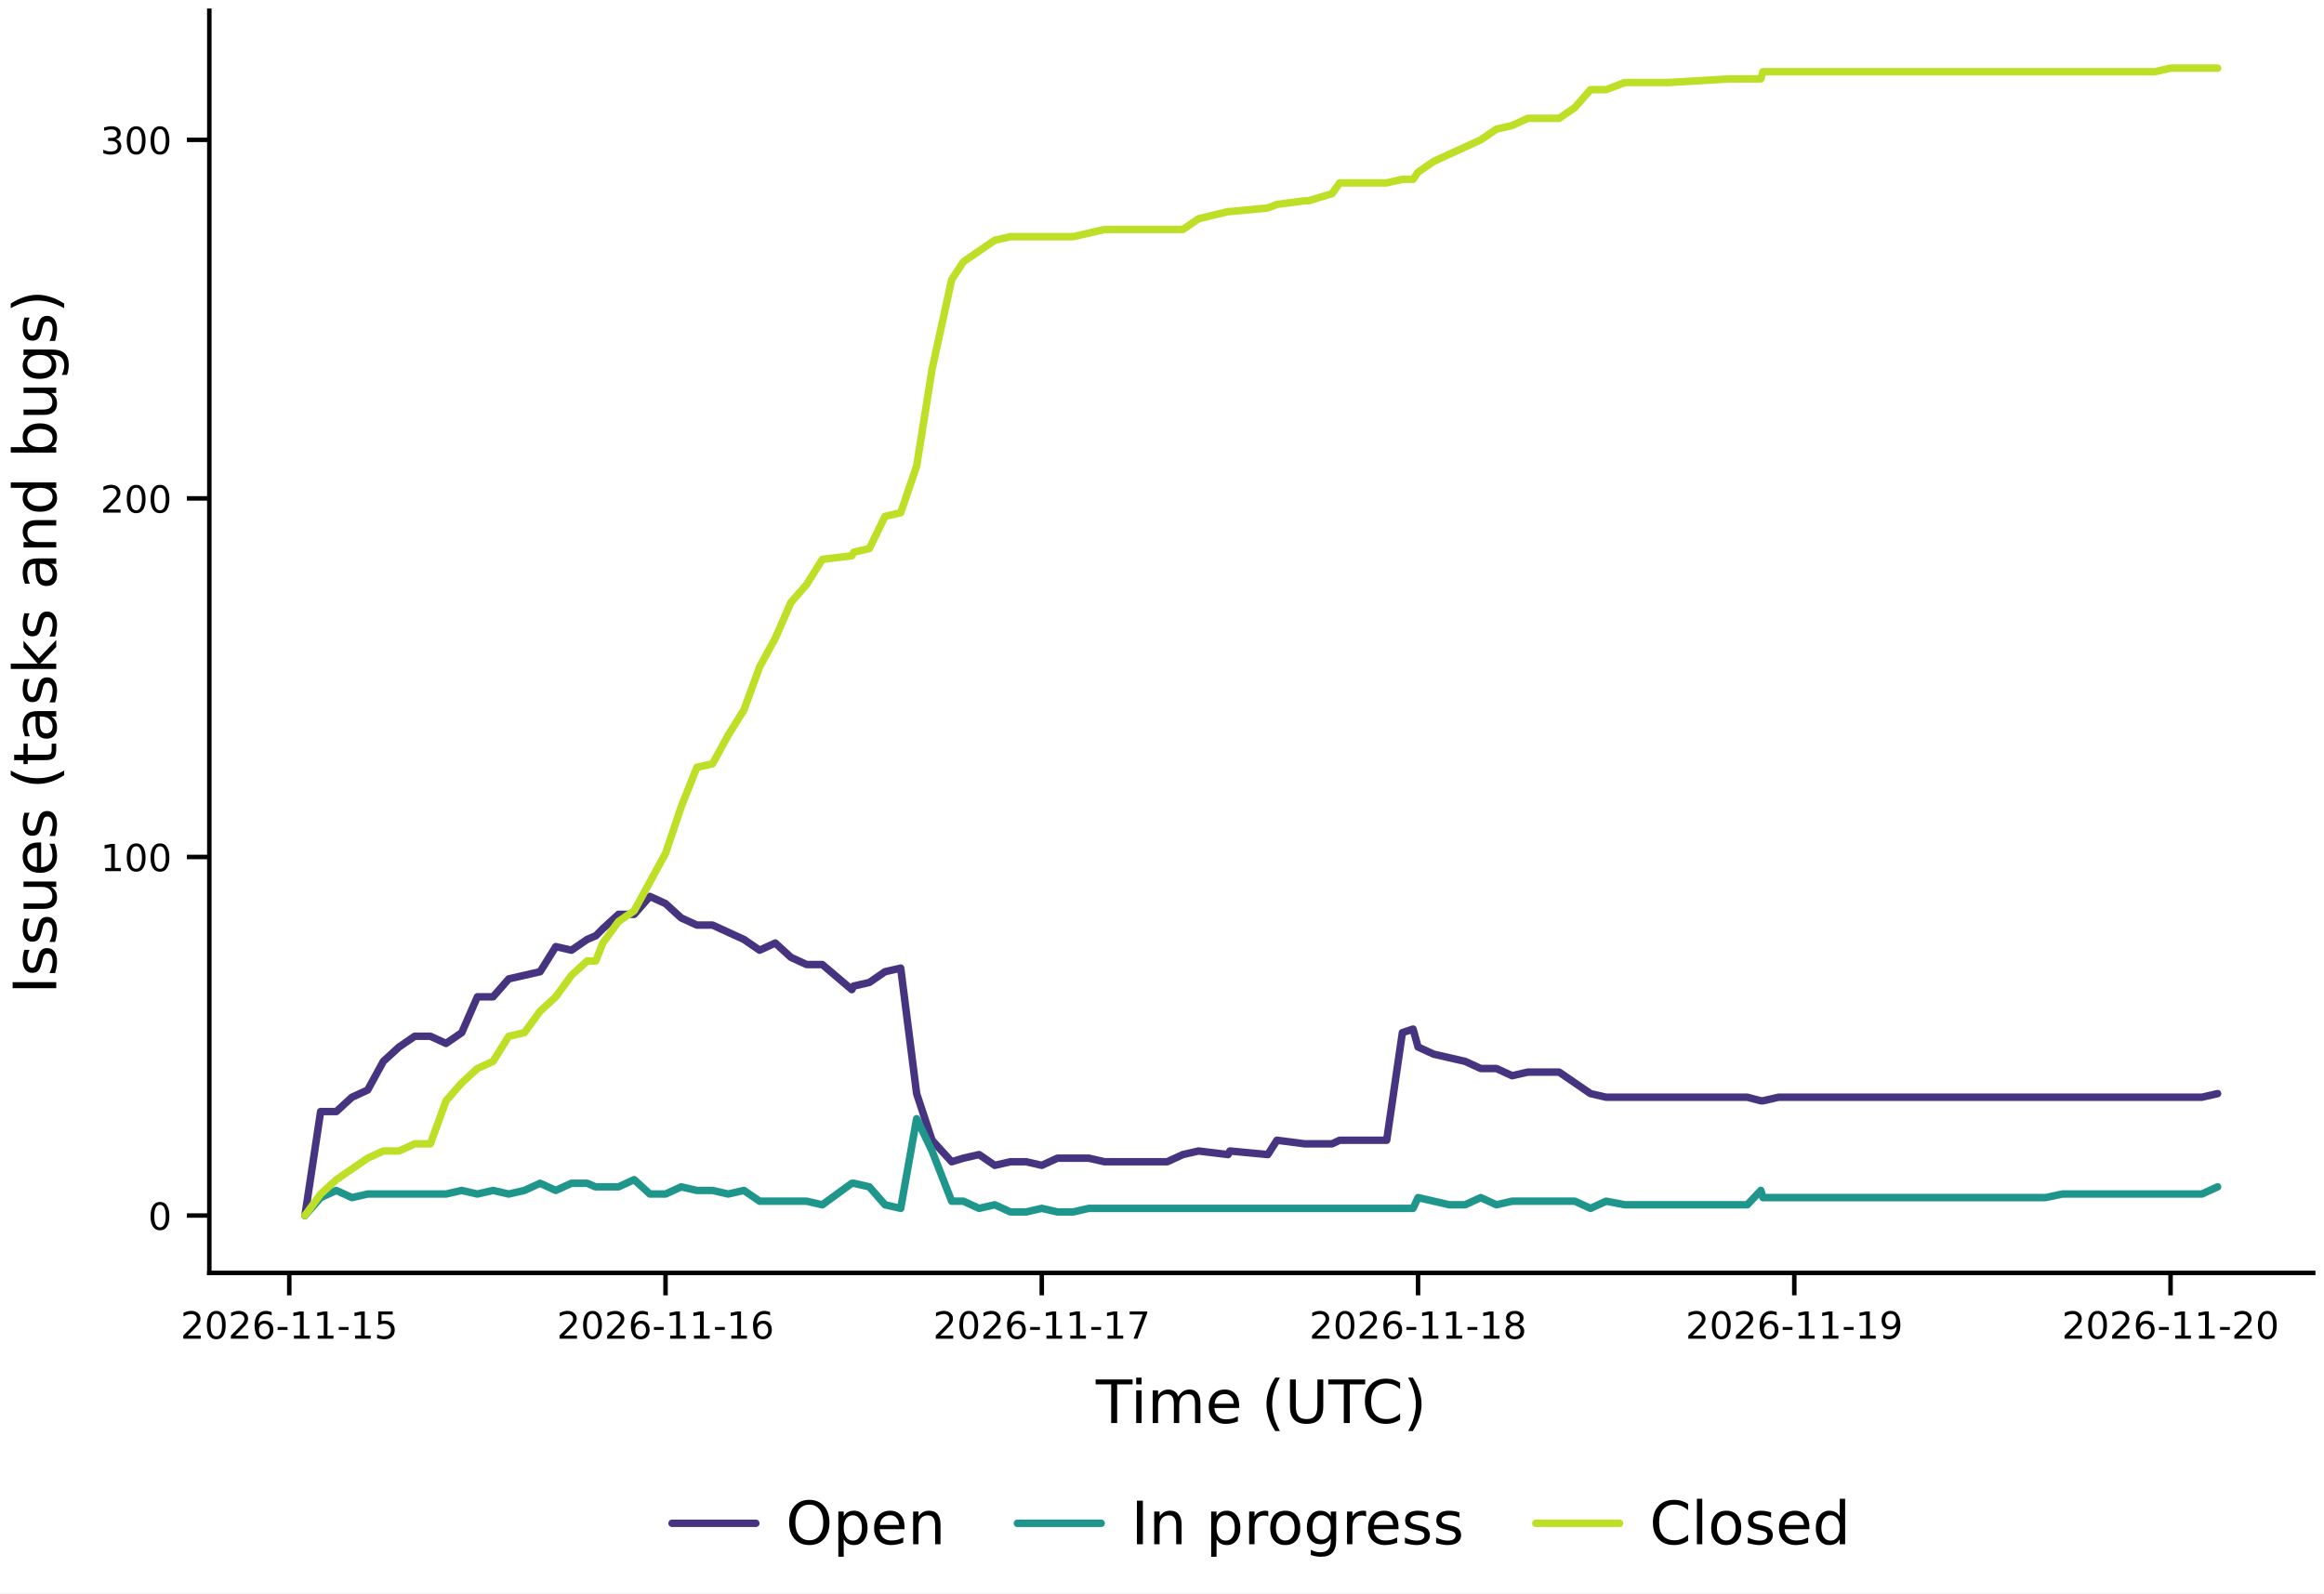
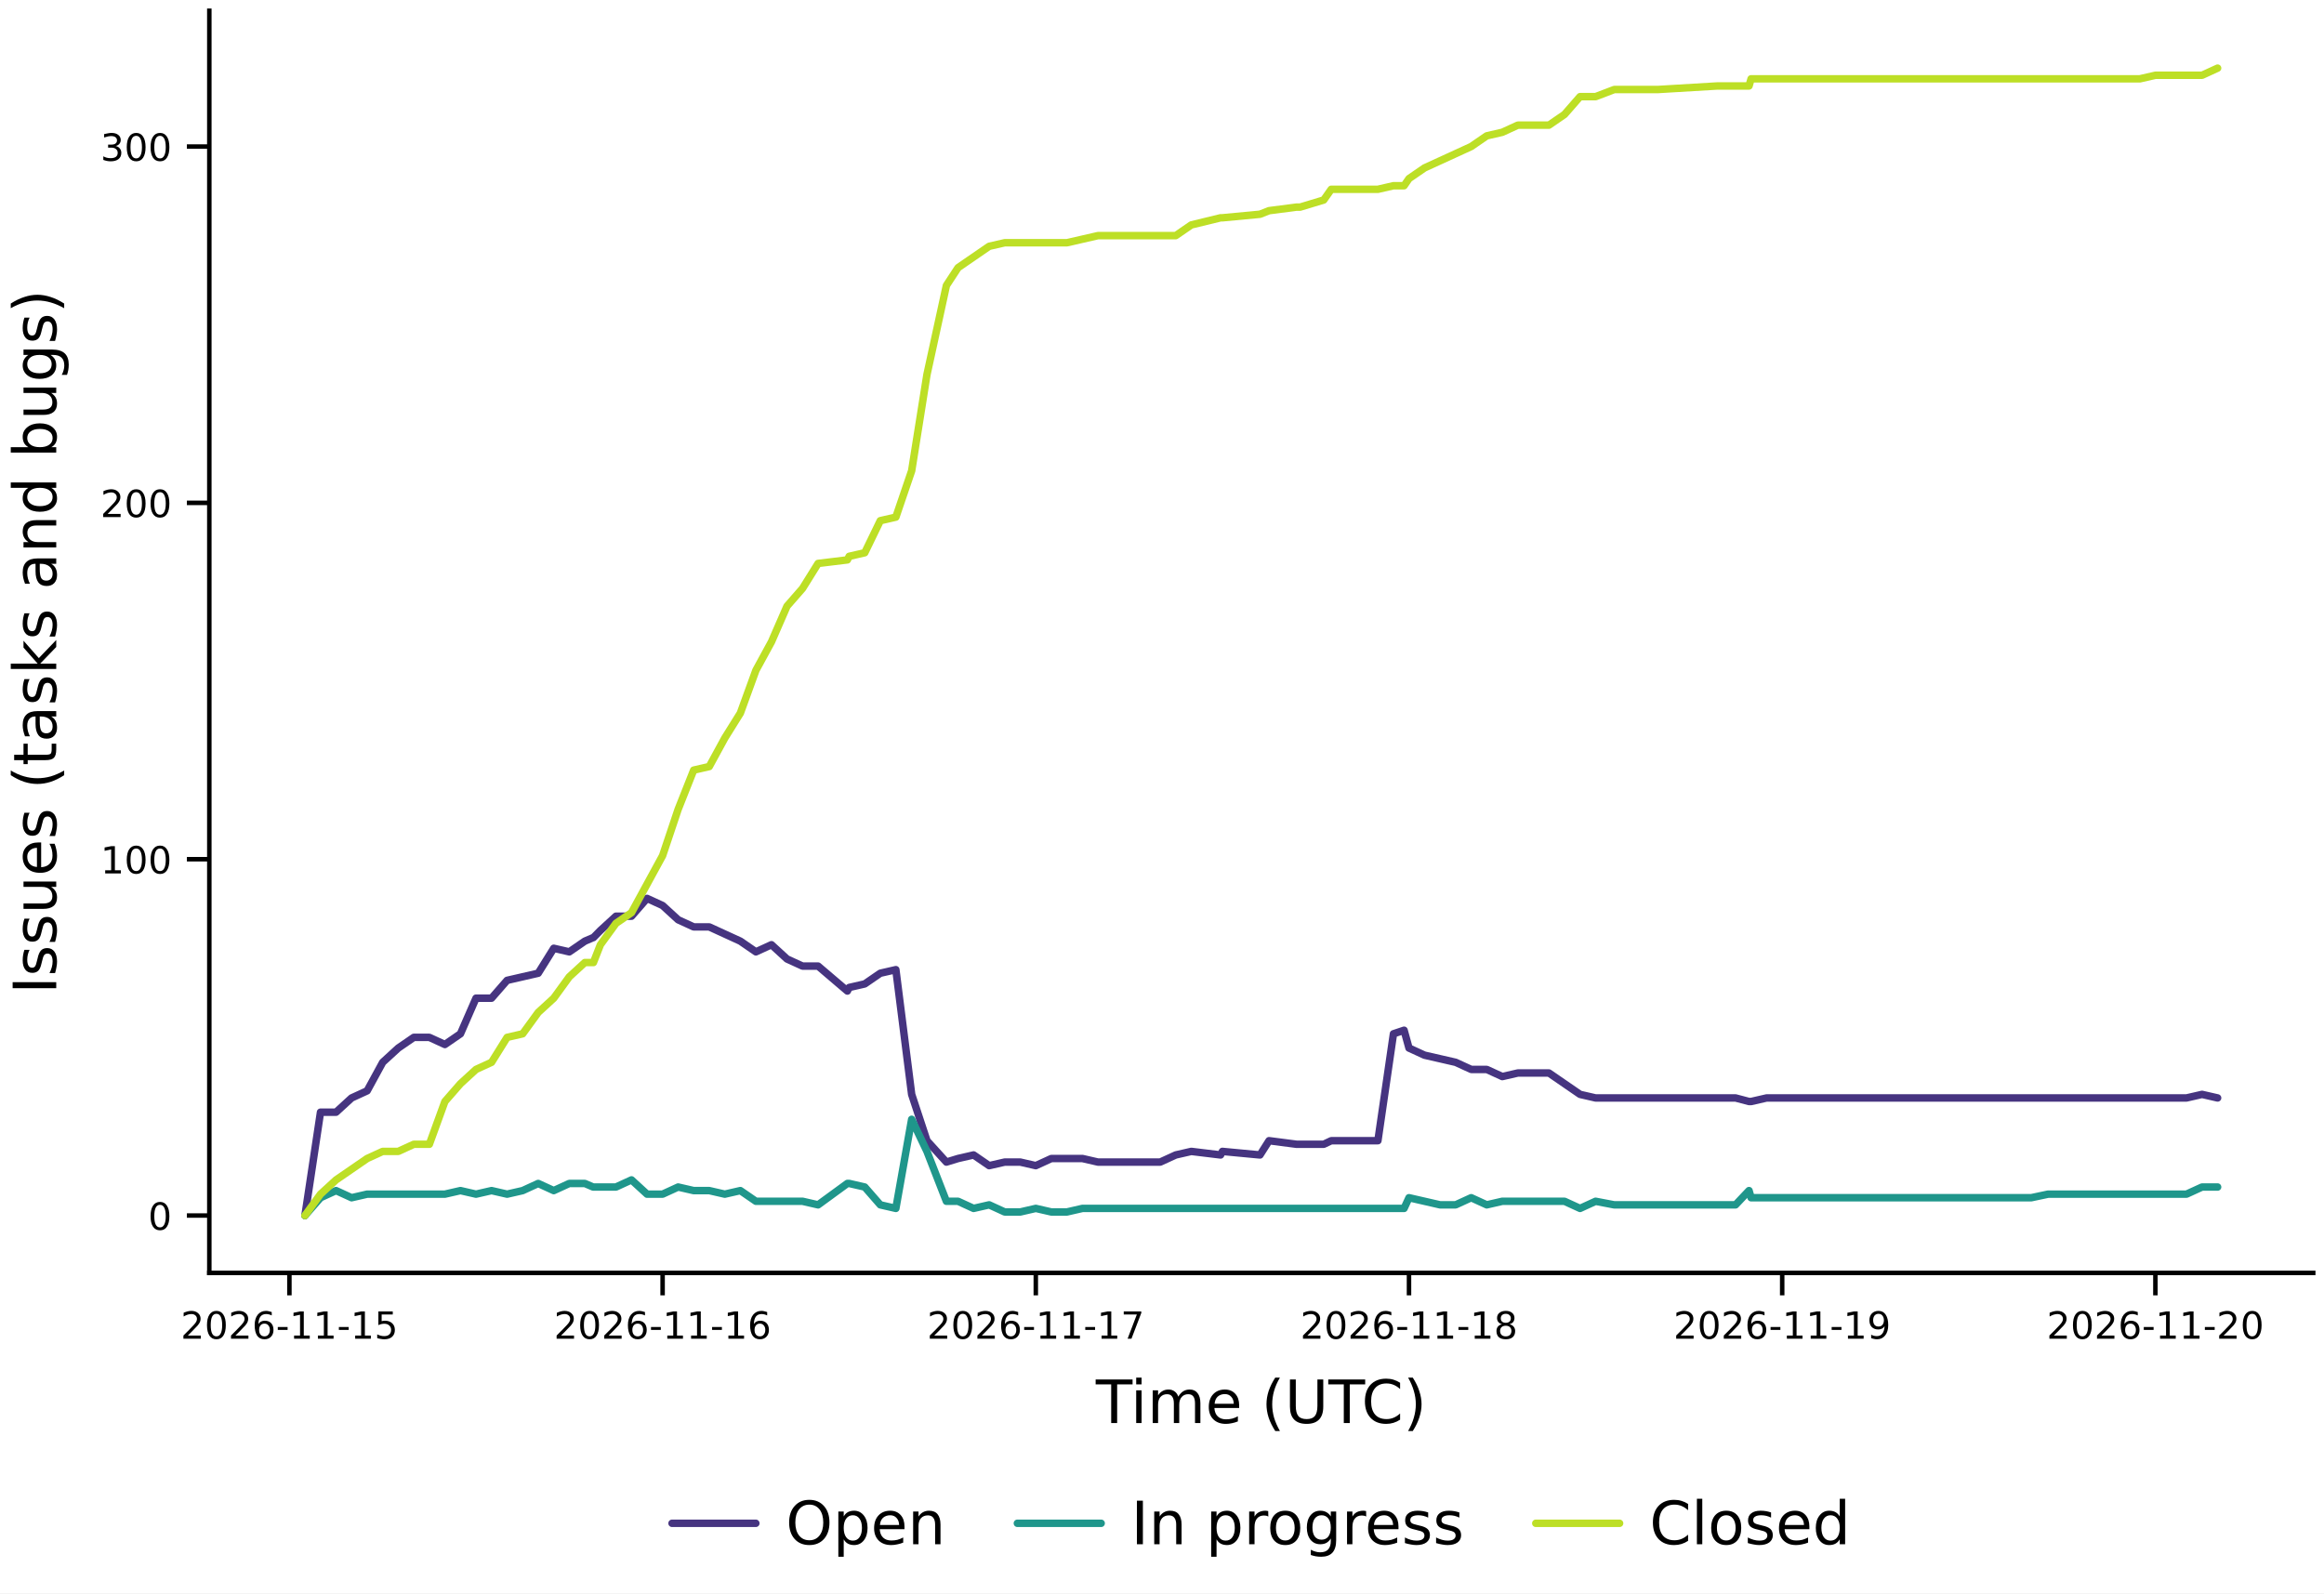
<svg xmlns="http://www.w3.org/2000/svg" xmlns:xlink="http://www.w3.org/1999/xlink" width="310.696pt" height="213.046pt" viewBox="0 0 310.696 213.046" version="1.1">
  <defs>
    <style type="text/css">*{stroke-linejoin: round; stroke-linecap: butt}</style>
  </defs>
  <g id="figure_1">
    <g id="patch_1">
      <path d="M -0 213.046  L 310.696 213.046  L 310.696 0  L -0 0  z " style="fill: #ffffff" />
    </g>
    <g id="axes_1">
      <g id="patch_2">
        <path d="M 27.984 170.203  L 309.256 170.203  L 309.256 1.44  L 27.984 1.44  z " style="fill: #ffffff" />
      </g>
      <g id="matplotlib.axis_1">
        <g id="xtick_1">
          <g id="line2d_1">
            <defs>
-               <path id="m2cdde2caf3" d="M 0 0  L 0 3  " style="stroke: #000000; stroke-width: 0.6" />
+               <path id="m889e67ad2a" d="M 0 0  L 0 3  " style="stroke: #000000; stroke-width: 0.6" />
            </defs>
            <g>
-               <use xlink:href="#m2cdde2caf3" x="38.674" y="170.203" style="stroke: #000000; stroke-width: 0.6" />
+               <use xlink:href="#m889e67ad2a" x="38.691" y="170.203" style="stroke: #000000; stroke-width: 0.6" />
            </g>
          </g>
          <g id="text_1">
-             <text style="font-size: 5px; font-family: 'DejaVu Sans', sans-serif; text-anchor: middle" x="38.674" y="179.002" transform="rotate(-0 38.67353 179.0017)">2026-11-15</text>
+             <text style="font-size: 5px; font-family: 'DejaVu Sans', sans-serif; text-anchor: middle" x="38.691" y="179.002" transform="rotate(-0 38.69057 179.0017)">2026-11-15</text>
          </g>
        </g>
        <g id="xtick_2">
          <g id="line2d_2">
            <g>
-               <use xlink:href="#m2cdde2caf3" x="88.975" y="170.203" style="stroke: #000000; stroke-width: 0.6" />
+               <use xlink:href="#m889e67ad2a" x="88.584" y="170.203" style="stroke: #000000; stroke-width: 0.6" />
            </g>
          </g>
          <g id="text_2">
-             <text style="font-size: 5px; font-family: 'DejaVu Sans', sans-serif; text-anchor: middle" x="88.975" y="179.002" transform="rotate(-0 88.97543 179.0017)">2026-11-16</text>
+             <text style="font-size: 5px; font-family: 'DejaVu Sans', sans-serif; text-anchor: middle" x="88.584" y="179.002" transform="rotate(-0 88.58351 179.0017)">2026-11-16</text>
          </g>
        </g>
        <g id="xtick_3">
          <g id="line2d_3">
            <g>
-               <use xlink:href="#m2cdde2caf3" x="139.277" y="170.203" style="stroke: #000000; stroke-width: 0.6" />
+               <use xlink:href="#m889e67ad2a" x="138.476" y="170.203" style="stroke: #000000; stroke-width: 0.6" />
            </g>
          </g>
          <g id="text_3">
-             <text style="font-size: 5px; font-family: 'DejaVu Sans', sans-serif; text-anchor: middle" x="139.277" y="179.002" transform="rotate(-0 139.2773 179.0017)">2026-11-17</text>
+             <text style="font-size: 5px; font-family: 'DejaVu Sans', sans-serif; text-anchor: middle" x="138.476" y="179.002" transform="rotate(-0 138.4764 179.0017)">2026-11-17</text>
          </g>
        </g>
        <g id="xtick_4">
          <g id="line2d_4">
            <g>
-               <use xlink:href="#m2cdde2caf3" x="189.579" y="170.203" style="stroke: #000000; stroke-width: 0.6" />
+               <use xlink:href="#m889e67ad2a" x="188.369" y="170.203" style="stroke: #000000; stroke-width: 0.6" />
            </g>
          </g>
          <g id="text_4">
-             <text style="font-size: 5px; font-family: 'DejaVu Sans', sans-serif; text-anchor: middle" x="189.579" y="179.002" transform="rotate(-0 189.5792 179.0017)">2026-11-18</text>
+             <text style="font-size: 5px; font-family: 'DejaVu Sans', sans-serif; text-anchor: middle" x="188.369" y="179.002" transform="rotate(-0 188.3694 179.0017)">2026-11-18</text>
          </g>
        </g>
        <g id="xtick_5">
          <g id="line2d_5">
            <g>
-               <use xlink:href="#m2cdde2caf3" x="239.881" y="170.203" style="stroke: #000000; stroke-width: 0.6" />
+               <use xlink:href="#m889e67ad2a" x="238.262" y="170.203" style="stroke: #000000; stroke-width: 0.6" />
            </g>
          </g>
          <g id="text_5">
-             <text style="font-size: 5px; font-family: 'DejaVu Sans', sans-serif; text-anchor: middle" x="239.881" y="179.002" transform="rotate(-0 239.8811 179.0017)">2026-11-19</text>
+             <text style="font-size: 5px; font-family: 'DejaVu Sans', sans-serif; text-anchor: middle" x="238.262" y="179.002" transform="rotate(-0 238.2623 179.0017)">2026-11-19</text>
          </g>
        </g>
        <g id="xtick_6">
          <g id="line2d_6">
            <g>
-               <use xlink:href="#m2cdde2caf3" x="290.183" y="170.203" style="stroke: #000000; stroke-width: 0.6" />
+               <use xlink:href="#m889e67ad2a" x="288.155" y="170.203" style="stroke: #000000; stroke-width: 0.6" />
            </g>
          </g>
          <g id="text_6">
-             <text style="font-size: 5px; font-family: 'DejaVu Sans', sans-serif; text-anchor: middle" x="290.183" y="179.002" transform="rotate(-0 290.183 179.0017)">2026-11-20</text>
+             <text style="font-size: 5px; font-family: 'DejaVu Sans', sans-serif; text-anchor: middle" x="288.155" y="179.002" transform="rotate(-0 288.1553 179.0017)">2026-11-20</text>
          </g>
        </g>
        <g id="text_7">
          <text style="font-size: 8px; font-family: 'DejaVu Sans', sans-serif; text-anchor: middle" x="168.62" y="190.282" transform="rotate(-0 168.6201 190.2816)">Time (UTC)</text>
        </g>
      </g>
      <g id="matplotlib.axis_2">
        <g id="ytick_1">
          <g id="line2d_7">
            <defs>
-               <path id="mfb7ac1ff71" d="M 0 0  L -3 0  " style="stroke: #000000; stroke-width: 0.6" />
+               <path id="me4dd7da64d" d="M 0 0  L -3 0  " style="stroke: #000000; stroke-width: 0.6" />
            </defs>
            <g>
-               <use xlink:href="#mfb7ac1ff71" x="27.984" y="162.532" style="stroke: #000000; stroke-width: 0.6" />
+               <use xlink:href="#me4dd7da64d" x="27.984" y="162.532" style="stroke: #000000; stroke-width: 0.6" />
            </g>
          </g>
          <g id="text_8">
            <text style="font-size: 5px; font-family: 'DejaVu Sans', sans-serif; text-anchor: end" x="22.984" y="164.431" transform="rotate(-0 22.98438 164.4312)">0</text>
          </g>
        </g>
        <g id="ytick_2">
          <g id="line2d_8">
            <g>
-               <use xlink:href="#mfb7ac1ff71" x="27.984" y="114.588" style="stroke: #000000; stroke-width: 0.6" />
+               <use xlink:href="#me4dd7da64d" x="27.984" y="114.886" style="stroke: #000000; stroke-width: 0.6" />
            </g>
          </g>
          <g id="text_9">
-             <text style="font-size: 5px; font-family: 'DejaVu Sans', sans-serif; text-anchor: end" x="22.984" y="116.487" transform="rotate(-0 22.98438 116.4872)">100</text>
+             <text style="font-size: 5px; font-family: 'DejaVu Sans', sans-serif; text-anchor: end" x="22.984" y="116.785" transform="rotate(-0 22.98438 116.785)">100</text>
          </g>
        </g>
        <g id="ytick_3">
          <g id="line2d_9">
            <g>
-               <use xlink:href="#mfb7ac1ff71" x="27.984" y="66.644" style="stroke: #000000; stroke-width: 0.6" />
+               <use xlink:href="#me4dd7da64d" x="27.984" y="67.239" style="stroke: #000000; stroke-width: 0.6" />
            </g>
          </g>
          <g id="text_10">
-             <text style="font-size: 5px; font-family: 'DejaVu Sans', sans-serif; text-anchor: end" x="22.984" y="68.543" transform="rotate(-0 22.98438 68.54325)">200</text>
+             <text style="font-size: 5px; font-family: 'DejaVu Sans', sans-serif; text-anchor: end" x="22.984" y="69.139" transform="rotate(-0 22.98438 69.13883)">200</text>
          </g>
        </g>
        <g id="ytick_4">
          <g id="line2d_10">
            <g>
-               <use xlink:href="#mfb7ac1ff71" x="27.984" y="18.7" style="stroke: #000000; stroke-width: 0.6" />
+               <use xlink:href="#me4dd7da64d" x="27.984" y="19.593" style="stroke: #000000; stroke-width: 0.6" />
            </g>
          </g>
          <g id="text_11">
-             <text style="font-size: 5px; font-family: 'DejaVu Sans', sans-serif; text-anchor: end" x="22.984" y="20.599" transform="rotate(-0 22.98438 20.59925)">300</text>
+             <text style="font-size: 5px; font-family: 'DejaVu Sans', sans-serif; text-anchor: end" x="22.984" y="21.493" transform="rotate(-0 22.98438 21.49262)">300</text>
          </g>
        </g>
        <g id="text_12">
          <text style="font-size: 8px; font-family: 'DejaVu Sans', sans-serif; text-anchor: middle" x="7.519" y="85.821" transform="rotate(-90 7.51875 85.82143)">Issues (tasks and bugs)</text>
        </g>
      </g>
      <g id="line2d_11">
-         <path d="M 40.769 162.532  L 42.865 148.628  L 44.961 148.628  L 47.057 146.71  L 49.153 145.751  L 51.249 141.916  L 53.345 139.998  L 55.441 138.56  L 57.537 138.56  L 59.633 139.519  L 61.729 138.08  L 63.824 133.286  L 65.92 133.286  L 68.016 130.889  L 70.112 130.409  L 72.208 129.93  L 74.304 126.574  L 76.4 127.053  L 78.496 125.615  L 79.614 125.136  L 79.649 125.136  L 80.592 124.177  L 82.688 122.259  L 84.784 122.259  L 86.88 119.862  L 88.975 120.821  L 91.071 122.738  L 93.167 123.697  L 95.263 123.697  L 97.359 124.656  L 99.455 125.615  L 101.551 127.053  L 103.647 126.094  L 105.743 128.012  L 107.839 128.971  L 109.935 128.971  L 113.882 132.327  L 114.126 131.848  L 116.222 131.368  L 118.318 129.93  L 120.414 129.45  L 122.545 146.231  L 124.606 152.464  L 127.226 155.34  L 128.798 154.861  L 130.894 154.381  L 132.99 155.82  L 135.085 155.34  L 137.181 155.34  L 139.277 155.82  L 141.373 154.861  L 143.469 154.861  L 145.565 154.861  L 147.661 155.34  L 149.757 155.34  L 151.853 155.34  L 153.949 155.34  L 156.045 155.34  L 158.141 154.381  L 160.236 153.902  L 164.184 154.381  L 164.428 153.902  L 169.493 154.381  L 170.716 152.464  L 174.419 152.943  L 174.908 152.943  L 178.087 152.943  L 179.1 152.464  L 181.196 152.464  L 183.291 152.464  L 185.387 152.464  L 187.483 138.08  L 188.916 137.601  L 189.579 139.998  L 191.675 140.957  L 193.771 141.436  L 195.867 141.916  L 197.963 142.875  L 200.059 142.875  L 202.155 143.834  L 204.251 143.354  L 206.347 143.354  L 208.442 143.354  L 210.538 144.793  L 212.634 146.231  L 214.73 146.71  L 217.245 146.71  L 218.957 146.71  L 221.018 146.71  L 223.114 146.71  L 231.183 146.71  L 231.497 146.71  L 233.593 146.71  L 235.41 147.19  L 235.689 147.19  L 237.785 146.71  L 239.881 146.71  L 242.291 146.71  L 258.046 146.71  L 258.744 146.71  L 260.84 146.71  L 262.936 146.71  L 266.08 146.71  L 267.128 146.71  L 270.237 146.71  L 271.32 146.71  L 273.451 146.71  L 275.721 146.71  L 277.608 146.71  L 279.703 146.71  L 281.799 146.71  L 283.895 146.71  L 285.991 146.71  L 288.087 146.71  L 290.183 146.71  L 293.362 146.71  L 294.375 146.71  L 296.471 146.231  " clip-path="url(#pd527c914b2)" style="fill: none; stroke: #463480; stroke-linecap: round" />
+         <path d="M 40.769 162.532  L 42.848 148.714  L 44.927 148.714  L 47.006 146.809  L 49.085 145.856  L 51.164 142.044  L 53.243 140.138  L 55.322 138.709  L 57.4 138.709  L 59.479 139.662  L 61.558 138.232  L 63.637 133.468  L 65.716 133.468  L 67.795 131.085  L 69.874 130.609  L 71.953 130.132  L 74.031 126.797  L 76.11 127.274  L 78.189 125.844  L 79.298 125.368  L 79.333 125.368  L 80.268 124.415  L 82.347 122.509  L 84.426 122.509  L 86.505 120.127  L 88.584 121.08  L 90.662 122.985  L 92.741 123.938  L 94.82 123.938  L 96.899 124.891  L 98.978 125.844  L 101.057 127.274  L 103.136 126.321  L 105.214 128.227  L 107.293 129.179  L 109.372 129.179  L 113.287 132.515  L 113.53 132.038  L 115.609 131.562  L 117.688 130.132  L 119.767 129.656  L 121.88 146.332  L 123.924 152.526  L 126.523 155.385  L 128.082 154.908  L 130.161 154.432  L 132.24 155.861  L 134.319 155.385  L 136.398 155.385  L 138.476 155.861  L 140.555 154.908  L 142.634 154.908  L 144.713 154.908  L 146.792 155.385  L 148.871 155.385  L 150.95 155.385  L 153.029 155.385  L 155.107 155.385  L 157.186 154.432  L 159.265 153.956  L 163.18 154.432  L 163.423 153.956  L 168.447 154.432  L 169.66 152.526  L 173.332 153.003  L 173.817 153.003  L 176.97 153.003  L 177.975 152.526  L 180.054 152.526  L 182.133 152.526  L 184.212 152.526  L 186.291 138.232  L 187.711 137.756  L 188.369 140.138  L 190.448 141.091  L 192.527 141.567  L 194.606 142.044  L 196.685 142.997  L 198.764 142.997  L 200.843 143.95  L 202.921 143.473  L 205 143.473  L 207.079 143.473  L 209.158 144.903  L 211.237 146.332  L 213.316 146.809  L 215.811 146.809  L 217.508 146.809  L 219.552 146.809  L 221.631 146.809  L 229.635 146.809  L 229.947 146.809  L 232.026 146.809  L 233.827 147.285  L 234.105 147.285  L 236.183 146.809  L 238.262 146.809  L 240.653 146.809  L 256.279 146.809  L 256.972 146.809  L 259.051 146.809  L 261.13 146.809  L 264.248 146.809  L 265.288 146.809  L 268.371 146.809  L 269.445 146.809  L 271.559 146.809  L 273.811 146.809  L 275.682 146.809  L 277.761 146.809  L 279.84 146.809  L 281.919 146.809  L 283.998 146.809  L 286.076 146.809  L 288.155 146.809  L 291.308 146.809  L 292.313 146.809  L 294.392 146.332  L 296.471 146.809  " clip-path="url(#p32ee54f0d7)" style="fill: none; stroke: #463480; stroke-linecap: round" />
      </g>
      <g id="line2d_12">
-         <path d="M 40.769 162.532  L 42.865 160.135  L 44.961 159.176  L 47.057 160.135  L 49.153 159.655  L 51.249 159.655  L 53.345 159.655  L 55.441 159.655  L 57.537 159.655  L 59.633 159.655  L 61.729 159.176  L 63.824 159.655  L 65.92 159.176  L 68.016 159.655  L 70.112 159.176  L 72.208 158.217  L 74.304 159.176  L 76.4 158.217  L 78.496 158.217  L 79.614 158.696  L 79.649 158.696  L 80.592 158.696  L 82.688 158.696  L 84.784 157.737  L 86.88 159.655  L 88.975 159.655  L 91.071 158.696  L 93.167 159.176  L 95.263 159.176  L 97.359 159.655  L 99.455 159.176  L 101.551 160.614  L 103.647 160.614  L 105.743 160.614  L 107.839 160.614  L 109.935 161.094  L 113.882 158.217  L 114.126 158.217  L 116.222 158.696  L 118.318 161.094  L 120.414 161.573  L 122.545 149.587  L 124.606 153.902  L 127.226 160.614  L 128.798 160.614  L 130.894 161.573  L 132.99 161.094  L 135.085 162.052  L 137.181 162.052  L 139.277 161.573  L 141.373 162.052  L 143.469 162.052  L 145.565 161.573  L 147.661 161.573  L 149.757 161.573  L 151.853 161.573  L 153.949 161.573  L 156.045 161.573  L 158.141 161.573  L 160.236 161.573  L 164.184 161.573  L 164.428 161.573  L 169.493 161.573  L 170.716 161.573  L 174.419 161.573  L 174.908 161.573  L 178.087 161.573  L 179.1 161.573  L 181.196 161.573  L 183.291 161.573  L 185.387 161.573  L 187.483 161.573  L 188.916 161.573  L 189.579 160.135  L 191.675 160.614  L 193.771 161.094  L 195.867 161.094  L 197.963 160.135  L 200.059 161.094  L 202.155 160.614  L 204.251 160.614  L 206.347 160.614  L 208.442 160.614  L 210.538 160.614  L 212.634 161.573  L 214.73 160.614  L 217.245 161.094  L 218.957 161.094  L 221.018 161.094  L 223.114 161.094  L 231.183 161.094  L 231.497 161.094  L 233.593 161.094  L 235.41 159.176  L 235.689 160.135  L 237.785 160.135  L 239.881 160.135  L 242.291 160.135  L 258.046 160.135  L 258.744 160.135  L 260.84 160.135  L 262.936 160.135  L 266.08 160.135  L 267.128 160.135  L 270.237 160.135  L 271.32 160.135  L 273.451 160.135  L 275.721 159.655  L 277.608 159.655  L 279.703 159.655  L 281.799 159.655  L 283.895 159.655  L 285.991 159.655  L 288.087 159.655  L 290.183 159.655  L 293.362 159.655  L 294.375 159.655  L 296.471 158.696  " clip-path="url(#pd527c914b2)" style="fill: none; stroke: #1f968b; stroke-linecap: round" />
+         <path d="M 40.769 162.532  L 42.848 160.15  L 44.927 159.197  L 47.006 160.15  L 49.085 159.673  L 51.164 159.673  L 53.243 159.673  L 55.322 159.673  L 57.4 159.673  L 59.479 159.673  L 61.558 159.197  L 63.637 159.673  L 65.716 159.197  L 67.795 159.673  L 69.874 159.197  L 71.953 158.244  L 74.031 159.197  L 76.11 158.244  L 78.189 158.244  L 79.298 158.72  L 79.333 158.72  L 80.268 158.72  L 82.347 158.72  L 84.426 157.767  L 86.505 159.673  L 88.584 159.673  L 90.662 158.72  L 92.741 159.197  L 94.82 159.197  L 96.899 159.673  L 98.978 159.197  L 101.057 160.626  L 103.136 160.626  L 105.214 160.626  L 107.293 160.626  L 109.372 161.102  L 113.287 158.244  L 113.53 158.244  L 115.609 158.72  L 117.688 161.102  L 119.767 161.579  L 121.88 149.667  L 123.924 153.956  L 126.523 160.626  L 128.082 160.626  L 130.161 161.579  L 132.24 161.102  L 134.319 162.055  L 136.398 162.055  L 138.476 161.579  L 140.555 162.055  L 142.634 162.055  L 144.713 161.579  L 146.792 161.579  L 148.871 161.579  L 150.95 161.579  L 153.029 161.579  L 155.107 161.579  L 157.186 161.579  L 159.265 161.579  L 163.18 161.579  L 163.423 161.579  L 168.447 161.579  L 169.66 161.579  L 173.332 161.579  L 173.817 161.579  L 176.97 161.579  L 177.975 161.579  L 180.054 161.579  L 182.133 161.579  L 184.212 161.579  L 186.291 161.579  L 187.711 161.579  L 188.369 160.15  L 190.448 160.626  L 192.527 161.102  L 194.606 161.102  L 196.685 160.15  L 198.764 161.102  L 200.843 160.626  L 202.921 160.626  L 205 160.626  L 207.079 160.626  L 209.158 160.626  L 211.237 161.579  L 213.316 160.626  L 215.811 161.102  L 217.508 161.102  L 219.552 161.102  L 221.631 161.102  L 229.635 161.102  L 229.947 161.102  L 232.026 161.102  L 233.827 159.197  L 234.105 160.15  L 236.183 160.15  L 238.262 160.15  L 240.653 160.15  L 256.279 160.15  L 256.972 160.15  L 259.051 160.15  L 261.13 160.15  L 264.248 160.15  L 265.288 160.15  L 268.371 160.15  L 269.445 160.15  L 271.559 160.15  L 273.811 159.673  L 275.682 159.673  L 277.761 159.673  L 279.84 159.673  L 281.919 159.673  L 283.998 159.673  L 286.076 159.673  L 288.155 159.673  L 291.308 159.673  L 292.313 159.673  L 294.392 158.72  L 296.471 158.72  " clip-path="url(#p32ee54f0d7)" style="fill: none; stroke: #1f968b; stroke-linecap: round" />
      </g>
      <g id="line2d_13">
-         <path d="M 40.769 162.532  L 42.865 159.655  L 44.961 157.737  L 47.057 156.299  L 49.153 154.861  L 51.249 153.902  L 53.345 153.902  L 55.441 152.943  L 57.537 152.943  L 59.633 147.19  L 61.729 144.793  L 63.824 142.875  L 65.92 141.916  L 68.016 138.56  L 70.112 138.08  L 72.208 135.204  L 74.304 133.286  L 76.4 130.409  L 78.496 128.492  L 79.614 128.492  L 79.649 128.492  L 80.592 126.094  L 82.688 123.218  L 84.784 121.779  L 86.88 117.944  L 88.975 114.108  L 91.071 107.876  L 93.167 102.602  L 95.263 102.122  L 97.359 98.287  L 99.455 94.931  L 101.551 89.178  L 103.647 85.342  L 105.743 80.548  L 107.839 78.15  L 109.935 74.794  L 113.882 74.315  L 114.126 73.835  L 116.222 73.356  L 118.318 69.041  L 120.414 68.562  L 122.545 62.329  L 124.606 49.384  L 127.226 37.398  L 128.798 35.001  L 130.894 33.562  L 132.99 32.124  L 135.085 31.645  L 137.181 31.645  L 139.277 31.645  L 141.373 31.645  L 143.469 31.645  L 145.565 31.165  L 147.661 30.686  L 149.757 30.686  L 151.853 30.686  L 153.949 30.686  L 156.045 30.686  L 158.141 30.686  L 160.236 29.248  L 164.184 28.289  L 164.428 28.289  L 169.493 27.809  L 170.716 27.33  L 174.419 26.85  L 174.908 26.85  L 178.087 25.891  L 179.1 24.453  L 181.196 24.453  L 183.291 24.453  L 185.387 24.453  L 187.483 23.974  L 188.916 23.974  L 189.579 23.015  L 191.675 21.576  L 193.771 20.618  L 195.867 19.659  L 197.963 18.7  L 200.059 17.262  L 202.155 16.782  L 204.251 15.823  L 206.347 15.823  L 208.442 15.823  L 210.538 14.385  L 212.634 11.988  L 214.73 11.988  L 217.245 11.029  L 218.957 11.029  L 221.018 11.029  L 223.114 11.029  L 231.183 10.549  L 231.497 10.549  L 233.593 10.549  L 235.41 10.549  L 235.689 9.59  L 237.785 9.59  L 239.881 9.59  L 242.291 9.59  L 258.046 9.59  L 258.744 9.59  L 260.84 9.59  L 262.936 9.59  L 266.08 9.59  L 267.128 9.59  L 270.237 9.59  L 271.32 9.59  L 273.451 9.59  L 275.721 9.59  L 277.608 9.59  L 279.703 9.59  L 281.799 9.59  L 283.895 9.59  L 285.991 9.59  L 288.087 9.59  L 290.183 9.111  L 293.362 9.111  L 294.375 9.111  L 296.471 9.111  " clip-path="url(#pd527c914b2)" style="fill: none; stroke: #bddf26; stroke-linecap: round" />
+         <path d="M 40.769 162.532  L 42.848 159.673  L 44.927 157.767  L 47.006 156.338  L 49.085 154.908  L 51.164 153.956  L 53.243 153.956  L 55.322 153.003  L 57.4 153.003  L 59.479 147.285  L 61.558 144.903  L 63.637 142.997  L 65.716 142.044  L 67.795 138.709  L 69.874 138.232  L 71.953 135.373  L 74.031 133.468  L 76.11 130.609  L 78.189 128.703  L 79.298 128.703  L 79.333 128.703  L 80.268 126.321  L 82.347 123.462  L 84.426 122.033  L 86.505 118.221  L 88.584 114.409  L 90.662 108.215  L 92.741 102.974  L 94.82 102.498  L 96.899 98.686  L 98.978 95.351  L 101.057 89.633  L 103.136 85.821  L 105.214 81.057  L 107.293 78.675  L 109.372 75.339  L 113.287 74.863  L 113.53 74.386  L 115.609 73.91  L 117.688 69.622  L 119.767 69.145  L 121.88 62.951  L 123.924 50.087  L 126.523 38.175  L 128.082 35.793  L 130.161 34.364  L 132.24 32.934  L 134.319 32.458  L 136.398 32.458  L 138.476 32.458  L 140.555 32.458  L 142.634 32.458  L 144.713 31.981  L 146.792 31.505  L 148.871 31.505  L 150.95 31.505  L 153.029 31.505  L 155.107 31.505  L 157.186 31.505  L 159.265 30.075  L 163.18 29.122  L 163.423 29.122  L 168.447 28.646  L 169.66 28.17  L 173.332 27.693  L 173.817 27.693  L 176.97 26.74  L 177.975 25.311  L 180.054 25.311  L 182.133 25.311  L 184.212 25.311  L 186.291 24.834  L 187.711 24.834  L 188.369 23.881  L 190.448 22.452  L 192.527 21.499  L 194.606 20.546  L 196.685 19.593  L 198.764 18.164  L 200.843 17.687  L 202.921 16.734  L 205 16.734  L 207.079 16.734  L 209.158 15.305  L 211.237 12.923  L 213.316 12.923  L 215.811 11.97  L 217.508 11.97  L 219.552 11.97  L 221.631 11.97  L 229.635 11.493  L 229.947 11.493  L 232.026 11.493  L 233.827 11.493  L 234.105 10.54  L 236.183 10.54  L 238.262 10.54  L 240.653 10.54  L 256.279 10.54  L 256.972 10.54  L 259.051 10.54  L 261.13 10.54  L 264.248 10.54  L 265.288 10.54  L 268.371 10.54  L 269.445 10.54  L 271.559 10.54  L 273.811 10.54  L 275.682 10.54  L 277.761 10.54  L 279.84 10.54  L 281.919 10.54  L 283.998 10.54  L 286.076 10.54  L 288.155 10.064  L 291.308 10.064  L 292.313 10.064  L 294.392 10.064  L 296.471 9.111  " clip-path="url(#p32ee54f0d7)" style="fill: none; stroke: #bddf26; stroke-linecap: round" />
      </g>
      <g id="patch_3">
        <path d="M 27.984 170.203  L 27.984 1.44  " style="fill: none; stroke: #000000; stroke-width: 0.6; stroke-linejoin: miter; stroke-linecap: square" />
      </g>
      <g id="patch_4">
        <path d="M 27.984 170.203  L 309.256 170.203  " style="fill: none; stroke: #000000; stroke-width: 0.6; stroke-linejoin: miter; stroke-linecap: square" />
      </g>
      <g id="legend_1">
        <g id="line2d_14">
          <path d="M 89.846 203.684  L 95.446 203.684  L 101.046 203.684  " style="fill: none; stroke: #463480; stroke-linecap: round" />
        </g>
        <g id="text_13">
          <text style="font-size: 8px; font-family: 'DejaVu Sans', sans-serif; text-anchor: start" x="105.046" y="206.484" transform="rotate(-0 105.0457 206.4837)">Open</text>
        </g>
        <g id="line2d_15">
          <path d="M 136.014 203.684  L 141.614 203.684  L 147.214 203.684  " style="fill: none; stroke: #1f968b; stroke-linecap: round" />
        </g>
        <g id="text_14">
          <text style="font-size: 8px; font-family: 'DejaVu Sans', sans-serif; text-anchor: start" x="151.214" y="206.484" transform="rotate(-0 151.2145 206.4837)">In progress</text>
        </g>
        <g id="line2d_16">
          <path d="M 205.322 203.684  L 210.922 203.684  L 216.522 203.684  " style="fill: none; stroke: #bddf26; stroke-linecap: round" />
        </g>
        <g id="text_15">
          <text style="font-size: 8px; font-family: 'DejaVu Sans', sans-serif; text-anchor: start" x="220.522" y="206.484" transform="rotate(-0 220.522 206.4837)">Closed</text>
        </g>
      </g>
    </g>
  </g>
  <defs>
-     <clipPath id="pd527c914b2">
+     <clipPath id="p32ee54f0d7">
      <rect x="27.984" y="1.44" width="281.271" height="168.763" />
    </clipPath>
  </defs>
</svg>
